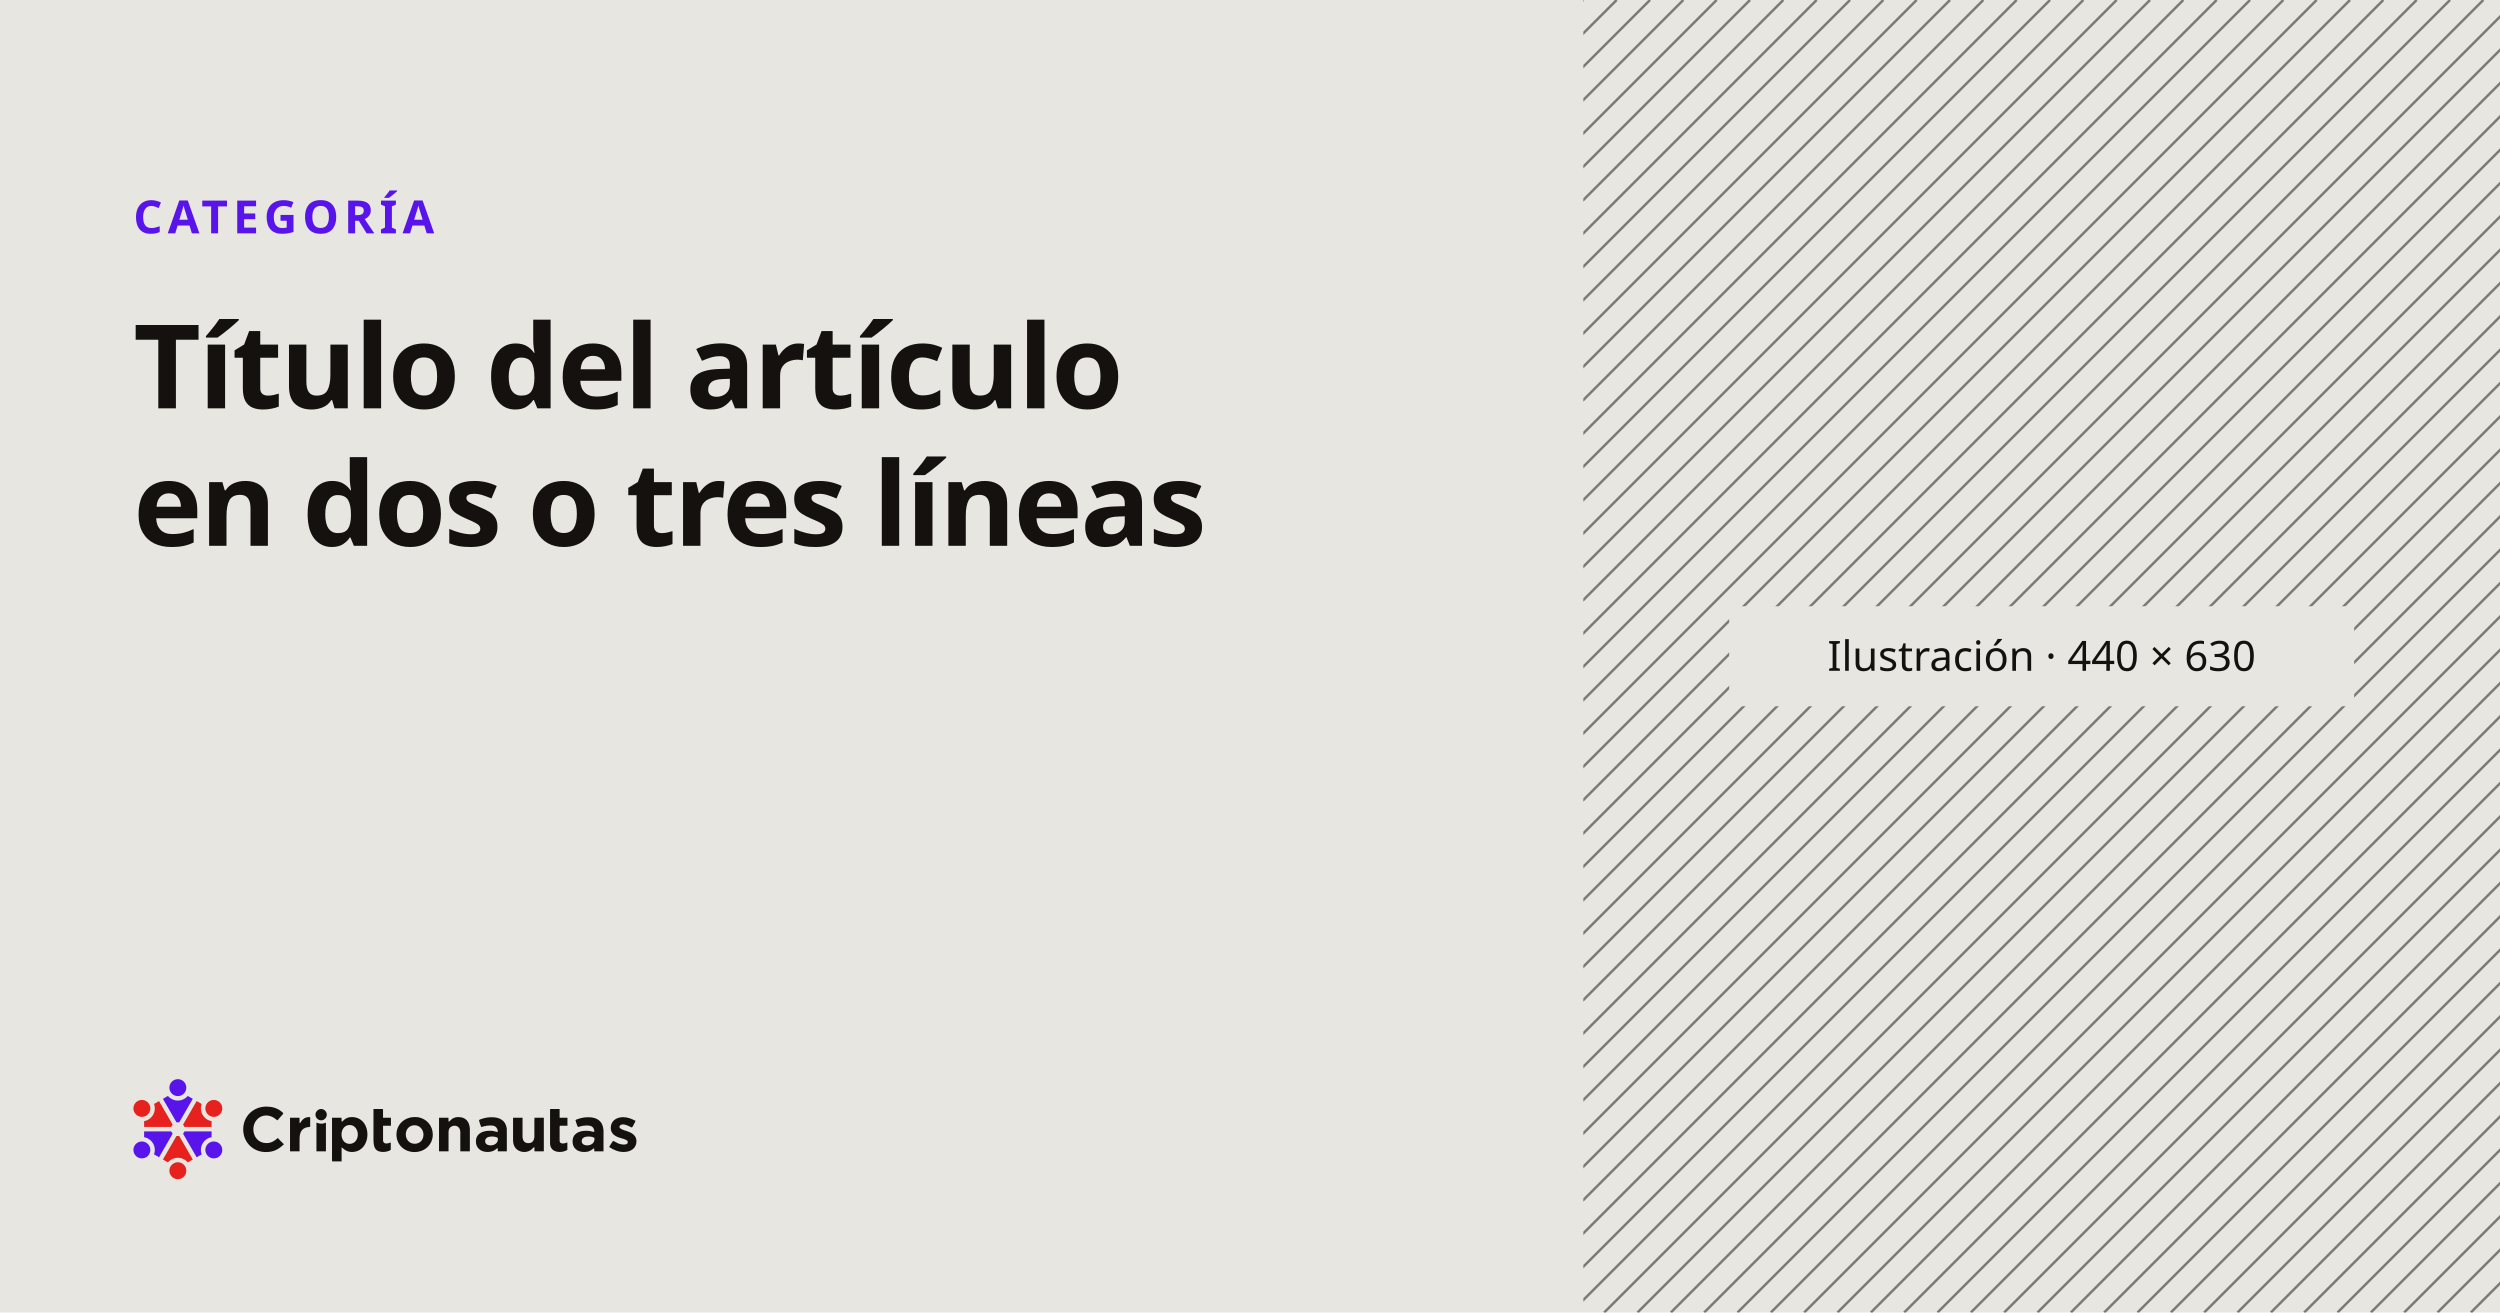
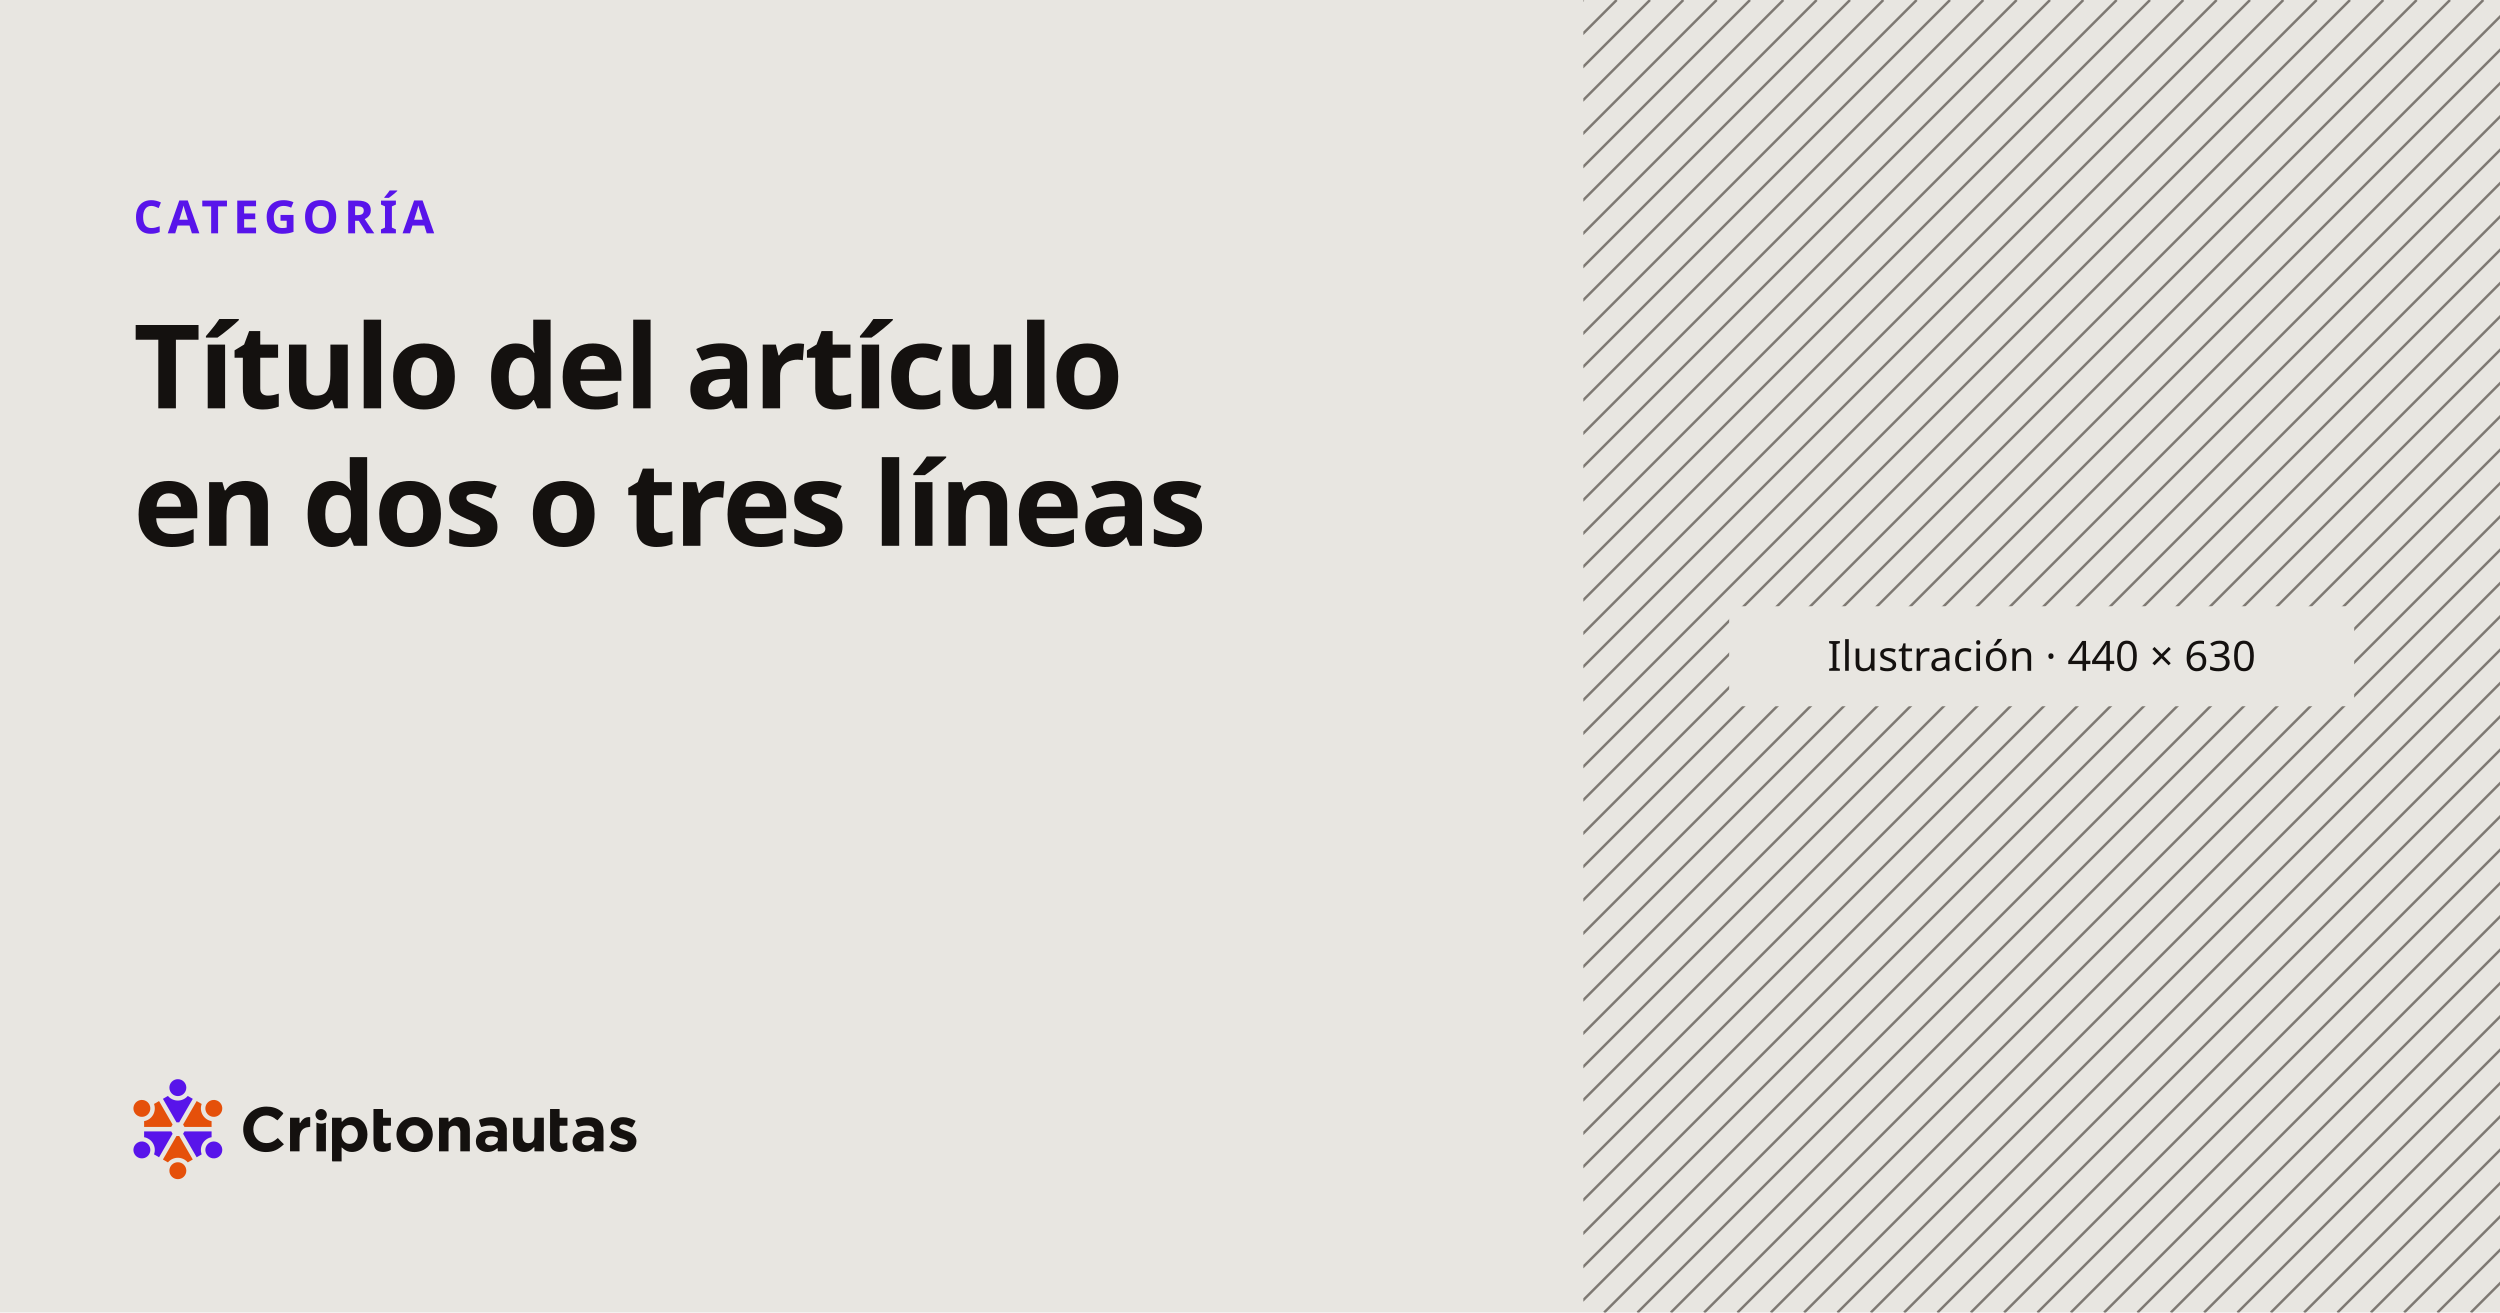
<svg xmlns="http://www.w3.org/2000/svg" viewBox="0 0 1200 630" width="1200" height="630">
  <rect width="1200" height="630" fill="#E8E6E1" />
  <clipPath id="s">
    <rect x="760" width="440" height="630" />
  </clipPath>
  <g clip-path="url(#s)" stroke="#7E7973" stroke-width="1.2">
    <line x1="760" y1="0" x2="130" y2="630" />
    <line x1="776" y1="0" x2="146" y2="630" />
    <line x1="792" y1="0" x2="162" y2="630" />
    <line x1="808" y1="0" x2="178" y2="630" />
    <line x1="824" y1="0" x2="194" y2="630" />
    <line x1="840" y1="0" x2="210" y2="630" />
    <line x1="856" y1="0" x2="226" y2="630" />
    <line x1="872" y1="0" x2="242" y2="630" />
    <line x1="888" y1="0" x2="258" y2="630" />
    <line x1="904" y1="0" x2="274" y2="630" />
    <line x1="920" y1="0" x2="290" y2="630" />
    <line x1="936" y1="0" x2="306" y2="630" />
    <line x1="952" y1="0" x2="322" y2="630" />
    <line x1="968" y1="0" x2="338" y2="630" />
    <line x1="984" y1="0" x2="354" y2="630" />
    <line x1="1000" y1="0" x2="370" y2="630" />
    <line x1="1016" y1="0" x2="386" y2="630" />
    <line x1="1032" y1="0" x2="402" y2="630" />
    <line x1="1048" y1="0" x2="418" y2="630" />
    <line x1="1064" y1="0" x2="434" y2="630" />
    <line x1="1080" y1="0" x2="450" y2="630" />
    <line x1="1096" y1="0" x2="466" y2="630" />
    <line x1="1112" y1="0" x2="482" y2="630" />
    <line x1="1128" y1="0" x2="498" y2="630" />
    <line x1="1144" y1="0" x2="514" y2="630" />
    <line x1="1160" y1="0" x2="530" y2="630" />
    <line x1="1176" y1="0" x2="546" y2="630" />
    <line x1="1192" y1="0" x2="562" y2="630" />
    <line x1="1208" y1="0" x2="578" y2="630" />
    <line x1="1224" y1="0" x2="594" y2="630" />
    <line x1="1240" y1="0" x2="610" y2="630" />
    <line x1="1256" y1="0" x2="626" y2="630" />
    <line x1="1272" y1="0" x2="642" y2="630" />
    <line x1="1288" y1="0" x2="658" y2="630" />
    <line x1="1304" y1="0" x2="674" y2="630" />
    <line x1="1320" y1="0" x2="690" y2="630" />
    <line x1="1336" y1="0" x2="706" y2="630" />
    <line x1="1352" y1="0" x2="722" y2="630" />
    <line x1="1368" y1="0" x2="738" y2="630" />
    <line x1="1384" y1="0" x2="754" y2="630" />
    <line x1="1400" y1="0" x2="770" y2="630" />
    <line x1="1416" y1="0" x2="786" y2="630" />
    <line x1="1432" y1="0" x2="802" y2="630" />
    <line x1="1448" y1="0" x2="818" y2="630" />
    <line x1="1464" y1="0" x2="834" y2="630" />
    <line x1="1480" y1="0" x2="850" y2="630" />
    <line x1="1496" y1="0" x2="866" y2="630" />
    <line x1="1512" y1="0" x2="882" y2="630" />
    <line x1="1528" y1="0" x2="898" y2="630" />
    <line x1="1544" y1="0" x2="914" y2="630" />
    <line x1="1560" y1="0" x2="930" y2="630" />
    <line x1="1576" y1="0" x2="946" y2="630" />
    <line x1="1592" y1="0" x2="962" y2="630" />
    <line x1="1608" y1="0" x2="978" y2="630" />
    <line x1="1624" y1="0" x2="994" y2="630" />
    <line x1="1640" y1="0" x2="1010" y2="630" />
    <line x1="1656" y1="0" x2="1026" y2="630" />
    <line x1="1672" y1="0" x2="1042" y2="630" />
    <line x1="1688" y1="0" x2="1058" y2="630" />
    <line x1="1704" y1="0" x2="1074" y2="630" />
    <line x1="1720" y1="0" x2="1090" y2="630" />
    <line x1="1736" y1="0" x2="1106" y2="630" />
    <line x1="1752" y1="0" x2="1122" y2="630" />
    <line x1="1768" y1="0" x2="1138" y2="630" />
    <line x1="1784" y1="0" x2="1154" y2="630" />
    <line x1="1800" y1="0" x2="1170" y2="630" />
    <line x1="1816" y1="0" x2="1186" y2="630" />
  </g>
  <rect x="830" y="291.0" width="300" height="48" fill="#E8E6E1" />
  <text x="980.0" y="322.0" text-anchor="middle" font-family="Inter Tight" font-size="20" fill="#14110F">Ilustración · 440 × 630</text>
  <text x="64" y="112" font-family="Inter Tight" font-weight="700" font-size="22" letter-spacing="2.5" fill="#5814EA">CATEGORÍA</text>
  <text font-family="Inter Tight" font-weight="800" letter-spacing="-1.1" font-size="56" fill="#14110F">
    <tspan x="64" y="196">Título del artículo</tspan>
    <tspan x="64" y="262">en dos o tres líneas</tspan>
  </text>
  <svg x="64" y="518" width="241.548" height="48" viewBox="0 0 7800 1550">
    <g transform="translate(-114.78 -29.78) scale(1.609553)">
      <g fill="#5814EA">
        <circle cx="500" cy="100" r="81.5" />
        <path d="M 513.28 434.00 L 486.72 434.00 L 356.16 207.87 L 404.55 179.93 A 124.50 124.50 0 0 0 595.45 179.93 L 643.84 207.87 Z" />
      </g>
-       <g fill="#E6211E" transform="rotate(60 500 500)">
+       <g fill="#E5500A" transform="rotate(60 500 500)">
        <circle cx="500" cy="100" r="81.5" />
        <path d="M 513.28 434.00 L 486.72 434.00 L 356.16 207.87 L 404.55 179.93 A 124.50 124.50 0 0 0 595.45 179.93 L 643.84 207.87 Z" />
      </g>
      <g fill="#5814EA" transform="rotate(120 500 500)">
        <circle cx="500" cy="100" r="81.5" />
        <path d="M 513.28 434.00 L 486.72 434.00 L 356.16 207.87 L 404.55 179.93 A 124.50 124.50 0 0 0 595.45 179.93 L 643.84 207.87 Z" />
      </g>
-       <g fill="#E6211E" transform="rotate(180 500 500)">
+       <g fill="#E5500A" transform="rotate(180 500 500)">
        <circle cx="500" cy="100" r="81.5" />
        <path d="M 513.28 434.00 L 486.72 434.00 L 356.16 207.87 L 404.55 179.93 A 124.50 124.50 0 0 0 595.45 179.93 L 643.84 207.87 Z" />
      </g>
      <g fill="#5814EA" transform="rotate(240 500 500)">
        <circle cx="500" cy="100" r="81.5" />
        <path d="M 513.28 434.00 L 486.72 434.00 L 356.16 207.87 L 404.55 179.93 A 124.50 124.50 0 0 0 595.45 179.93 L 643.84 207.87 Z" />
      </g>
-       <g fill="#E6211E" transform="rotate(300 500 500)">
+       <g fill="#E5500A" transform="rotate(300 500 500)">
        <circle cx="500" cy="100" r="81.5" />
        <path d="M 513.28 434.00 L 486.72 434.00 L 356.16 207.87 L 404.55 179.93 A 124.50 124.50 0 0 0 595.45 179.93 L 643.84 207.87 Z" />
      </g>
    </g>
    <path fill="#14110F" fill-rule="evenodd" d="M 2324.6 533.7 C 2310.0 554.3 2289.8 574.1 2272.9 593.3 C 2260.7 607.2 2248.0 626.3 2234.1 638.0 C 2219.1 631.5 2199.6 613.3 2185.5 603.2 C 2150.9 578.4 2102.5 562.5 2059.8 562.5 C 1941.7 562.5 1860.1 662.7 1860.1 776.3 C 1860.1 894.0 1939.6 990.8 2061.0 990.8 C 2115.0 990.8 2151.5 978.3 2195.4 946.9 C 2208.7 937.4 2226.1 921.1 2239.7 912.2 C 2263.7 941.1 2307.3 982.1 2334.1 1008.9 C 2248.0 1090.1 2174.2 1129.8 2054.0 1129.8 C 1855.1 1129.8 1703.0 977.9 1703.0 778.5 C 1703.0 574.5 1859.5 425.1 2061.3 425.1 C 2146.4 425.1 2224.2 445.0 2291.9 497.9 C 2303.7 507.1 2320.5 519.2 2324.6 533.7 Z M 2910.1 462.2 C 2958.0 462.2 2998.9 502.9 2998.9 550.6 C 2998.9 597.6 2957.5 638.4 2910.6 638.4 C 2864.0 638.4 2823.0 597.1 2823.0 550.3 C 2823.0 504.5 2864.0 462.2 2910.1 462.2 Z M 3722.1 462.3 L 3865.9 462.3 C 3869.6 468.9 3870.3 473.3 3870.4 480.8 L 3870.4 597.5 L 3992.8 597.5 L 3992.8 722.3 L 3870.7 722.3 L 3870.7 955.7 C 3874.4 984.1 3895.3 997.4 3922.5 997.4 C 3935.4 997.4 3958.5 992.1 3970.9 987.9 C 3976.6 985.9 3979.9 982.5 3986.2 981.1 C 3988.6 984.1 3989.2 985.2 3990.2 988.9 L 3990.2 1096.0 C 3961.0 1117.3 3911.4 1128.1 3875.5 1128.1 C 3731.7 1128.1 3722.1 1036.3 3722.1 919.0 L 3722.1 462.3 Z M 6459.2 462.3 L 6607.3 462.3 L 6607.3 597.5 L 6728.9 597.5 L 6728.9 722.3 L 6614.9 722.3 L 6611.8 723.3 C 6607.9 729.9 6607.6 733.7 6607.4 741.2 L 6607.4 954.8 C 6608.1 961.6 6609.4 967.9 6611.0 974.5 L 6622.0 987.9 C 6635.8 993.8 6642.3 997.4 6657.8 997.4 C 6671.7 997.4 6692.0 992.3 6705.4 988.2 C 6713.6 985.7 6718.1 981.7 6727.5 982.0 L 6727.5 1095.5 C 6696.0 1117.7 6648.3 1128.1 6610.0 1128.1 C 6528.5 1128.1 6464.6 1090.0 6459.2 1002.5 L 6459.2 462.3 Z M 2428.7 1118.6 L 2428.7 597.5 L 2576.0 597.5 L 2576.0 635.9 C 2576.0 648.2 2573.7 674.4 2581.5 683.3 C 2589.9 678.8 2596.5 660.3 2603.2 651.9 C 2632.2 615.2 2661.2 591.9 2709.2 588.3 C 2719.4 587.6 2731.6 586.8 2741.2 590.8 L 2741.2 737.2 C 2723.5 744.6 2690.7 743.5 2670.1 751.7 C 2573.3 790.1 2576.4 882.9 2576.4 970.3 L 2576.4 1118.6 L 2428.7 1118.6 Z M 3083.8 1274.2 C 3076.8 1262.6 3079.6 1240.4 3079.6 1226.6 L 3079.6 597.5 L 3225.4 597.5 C 3231.5 614.3 3222.5 650.1 3233.3 661.7 C 3242.8 655.9 3253.9 640.0 3263.6 631.9 C 3303.1 598.8 3337.1 587.7 3388.3 587.7 C 3541.2 587.7 3628.8 713.8 3628.8 857.5 C 3628.8 1000.2 3540.6 1128.7 3387.9 1128.7 C 3340.1 1128.7 3303.1 1114.9 3265.2 1086.5 C 3255.4 1079.2 3237.7 1061.0 3228.3 1056.5 L 3228.3 1274.2 L 3083.8 1274.2 Z M 4359.0 587.6 C 4378.3 587.6 4401.7 587.6 4420.5 591.2 C 4550.4 616.4 4641.6 725.1 4641.6 857.3 C 4641.6 1017.4 4514.8 1129.8 4358.2 1129.8 C 4202.5 1129.8 4078.3 1017.5 4078.3 859.0 C 4078.3 701.0 4203.9 587.6 4359.0 587.6 Z M 5068.0 1118.6 L 5068.0 811.5 C 5063.3 759.6 5032.6 721.2 4977.7 721.2 C 4939.9 721.2 4901.0 745.1 4890.8 783.0 C 4883.5 810.0 4885.7 847.2 4885.7 875.4 L 4885.7 1118.6 L 4738.3 1118.6 L 4738.3 597.5 L 4884.1 597.5 C 4887.1 613.3 4881.7 647.5 4889.4 659.8 C 4899.2 657.8 4913.1 639.0 4921.4 631.5 C 4956.1 600.1 4991.2 587.6 5037.6 587.6 C 5152.9 587.6 5208.3 656.4 5216.1 766.9 L 5216.1 1118.6 L 5068.0 1118.6 Z M 5647.1 817.7 C 5651.4 804.0 5647.3 789.7 5642.3 776.9 C 5622.2 725.2 5582.2 718.0 5531.9 718.0 C 5495.8 718.0 5468.2 722.2 5433.4 730.8 C 5419.0 734.4 5409.3 740.8 5393.2 742.0 C 5384.1 728.0 5357.4 648.0 5358.5 632.5 C 5371.5 624.4 5382.5 622.1 5396.4 617.1 C 5448.9 598.4 5499.6 589.9 5555.7 589.9 C 5675.9 589.9 5768.6 635.9 5788.6 763.6 L 5789.1 862.7 L 5789.1 1118.6 L 5650.8 1118.6 C 5645.6 1103.3 5652.4 1082.4 5645.5 1069.1 C 5633.4 1072.4 5617.4 1089.5 5606.1 1096.9 C 5571.9 1119.4 5530.2 1128.7 5489.6 1128.7 C 5391.6 1128.7 5309.8 1071.3 5309.8 967.0 C 5309.8 843.3 5414.3 799.7 5522.2 799.7 C 5538.7 799.7 5557.8 799.4 5574.0 802.4 C 5588.9 805.2 5636.4 820.0 5647.1 817.7 Z M 7145.3 815.3 C 7146.2 804.9 7143.3 795.6 7141.2 785.5 C 7129.2 728.2 7080.0 718.0 7029.3 718.0 C 6993.3 718.0 6964.6 721.9 6929.9 730.9 C 6917.1 734.2 6906.8 739.9 6892.9 742.3 C 6880.6 730.9 6857.0 653.5 6853.2 634.0 C 6865.1 625.3 6878.6 622.0 6892.2 617.4 C 6945.8 598.9 6995.1 589.9 7052.3 589.9 C 7189.5 589.9 7277.7 649.3 7287.8 792.9 L 7287.7 1118.6 L 7146.4 1118.6 C 7142.4 1104.3 7145.7 1082.1 7140.6 1068.7 C 7134.7 1072.0 7121.3 1083.8 7115.5 1088.0 C 7099.7 1099.5 7082.1 1109.4 7064.0 1116.8 C 7043.1 1125.4 7008.9 1128.7 6986.2 1128.7 C 6886.8 1128.7 6808.0 1071.8 6808.0 967.2 C 6808.0 842.1 6909.1 799.7 7019.2 799.7 L 7067.9 802.0 C 7084.4 804.5 7133.9 820.7 7145.3 815.3 Z M 7374.9 1051.2 C 7379.6 1040.7 7391.3 1023.9 7397.4 1014.0 C 7408.9 995.6 7420.8 975.2 7433.7 957.8 C 7448.7 956.3 7498.7 989.2 7517.5 997.1 C 7540.9 1006.9 7576.0 1013.9 7601.5 1013.9 C 7615.0 1013.9 7631.0 1011.0 7644.0 1007.4 L 7657.6 996.5 C 7665.2 977.9 7665.8 971.0 7656.4 952.8 C 7619.6 928.1 7578.6 920.7 7537.1 907.5 C 7461.9 883.6 7400.0 841.3 7400.0 754.7 C 7400.0 644.9 7490.3 589.0 7591.0 589.0 C 7661.7 589.0 7723.2 613.6 7784.4 646.5 C 7780.2 660.5 7768.3 680.5 7761.3 693.4 C 7753.8 707.3 7744.6 729.2 7735.3 741.2 C 7732.2 745.2 7729.2 746.9 7724.7 748.8 C 7682.1 729.9 7639.1 701.8 7589.9 701.8 C 7562.6 701.8 7538.8 710.6 7533.7 740.1 L 7540.4 757.1 C 7577.9 786.9 7621.7 795.7 7665.8 811.1 C 7735.9 835.6 7798.5 879.2 7798.5 960.7 C 7798.5 1076.6 7704.3 1128.7 7599.2 1128.7 C 7516.5 1128.7 7442.5 1096.0 7374.9 1051.2 Z M 5885.8 597.5 L 6032.7 597.5 L 6032.7 897.1 C 6037.8 954.0 6061.6 991.8 6123.2 991.8 C 6184.9 991.8 6209.5 954.5 6215.9 897.7 L 6216.1 640.9 L 6218.5 597.5 L 6362.7 597.5 L 6362.7 1118.6 L 6218.7 1118.6 C 6213.0 1099.1 6220.5 1070.9 6215.1 1052.3 C 6200.5 1058.3 6188.7 1075.2 6176.8 1085.9 C 6145.4 1114.2 6102.9 1128.7 6061.1 1128.7 C 5977.0 1128.7 5908.9 1080.9 5891.0 996.7 C 5883.9 963.5 5885.8 922.2 5885.8 888.1 L 5885.8 597.5 Z M 2838.2 1118.6 L 2838.2 673.6 C 2865.1 680.5 2880.7 689.8 2910.5 689.8 C 2921.2 689.8 2934.4 689.8 2944.7 687.0 C 2957.9 683.4 2970.6 675.8 2985.2 676.9 L 2985.2 1118.6 L 2838.2 1118.6 Z M 3354.4 710.6 C 3271.7 710.6 3226.8 781.6 3226.8 857.5 C 3226.8 933.1 3270.5 1002.7 3352.5 1002.7 C 3433.4 1002.7 3479.6 933.2 3479.6 858.1 C 3479.6 786.1 3433.9 710.6 3354.4 710.6 Z M 4359.9 714.4 C 4277.5 714.4 4223.2 776.1 4223.2 856.9 C 4223.2 937.1 4280.1 1001.4 4361.5 1001.4 C 4443.0 1001.4 4497.2 940.4 4497.2 860.0 C 4497.2 782.8 4439.7 714.4 4359.9 714.4 Z M 5648.7 910.9 C 5630.3 893.1 5581.7 889.1 5556.7 889.1 C 5510.4 889.1 5452.8 903.7 5452.8 961.4 C 5452.8 1007.7 5496.5 1026.6 5536.6 1026.6 C 5603.2 1026.6 5663.2 983.6 5648.7 910.9 Z M 7147.4 912.8 C 7127.6 893.0 7081.1 889.1 7053.9 889.1 C 7007.0 889.1 6949.9 902.9 6949.9 960.9 C 6949.9 1007.6 6992.4 1026.6 7033.5 1026.6 C 7101.2 1026.6 7155.7 984.9 7147.4 912.8 Z" />
  </svg>
</svg>
